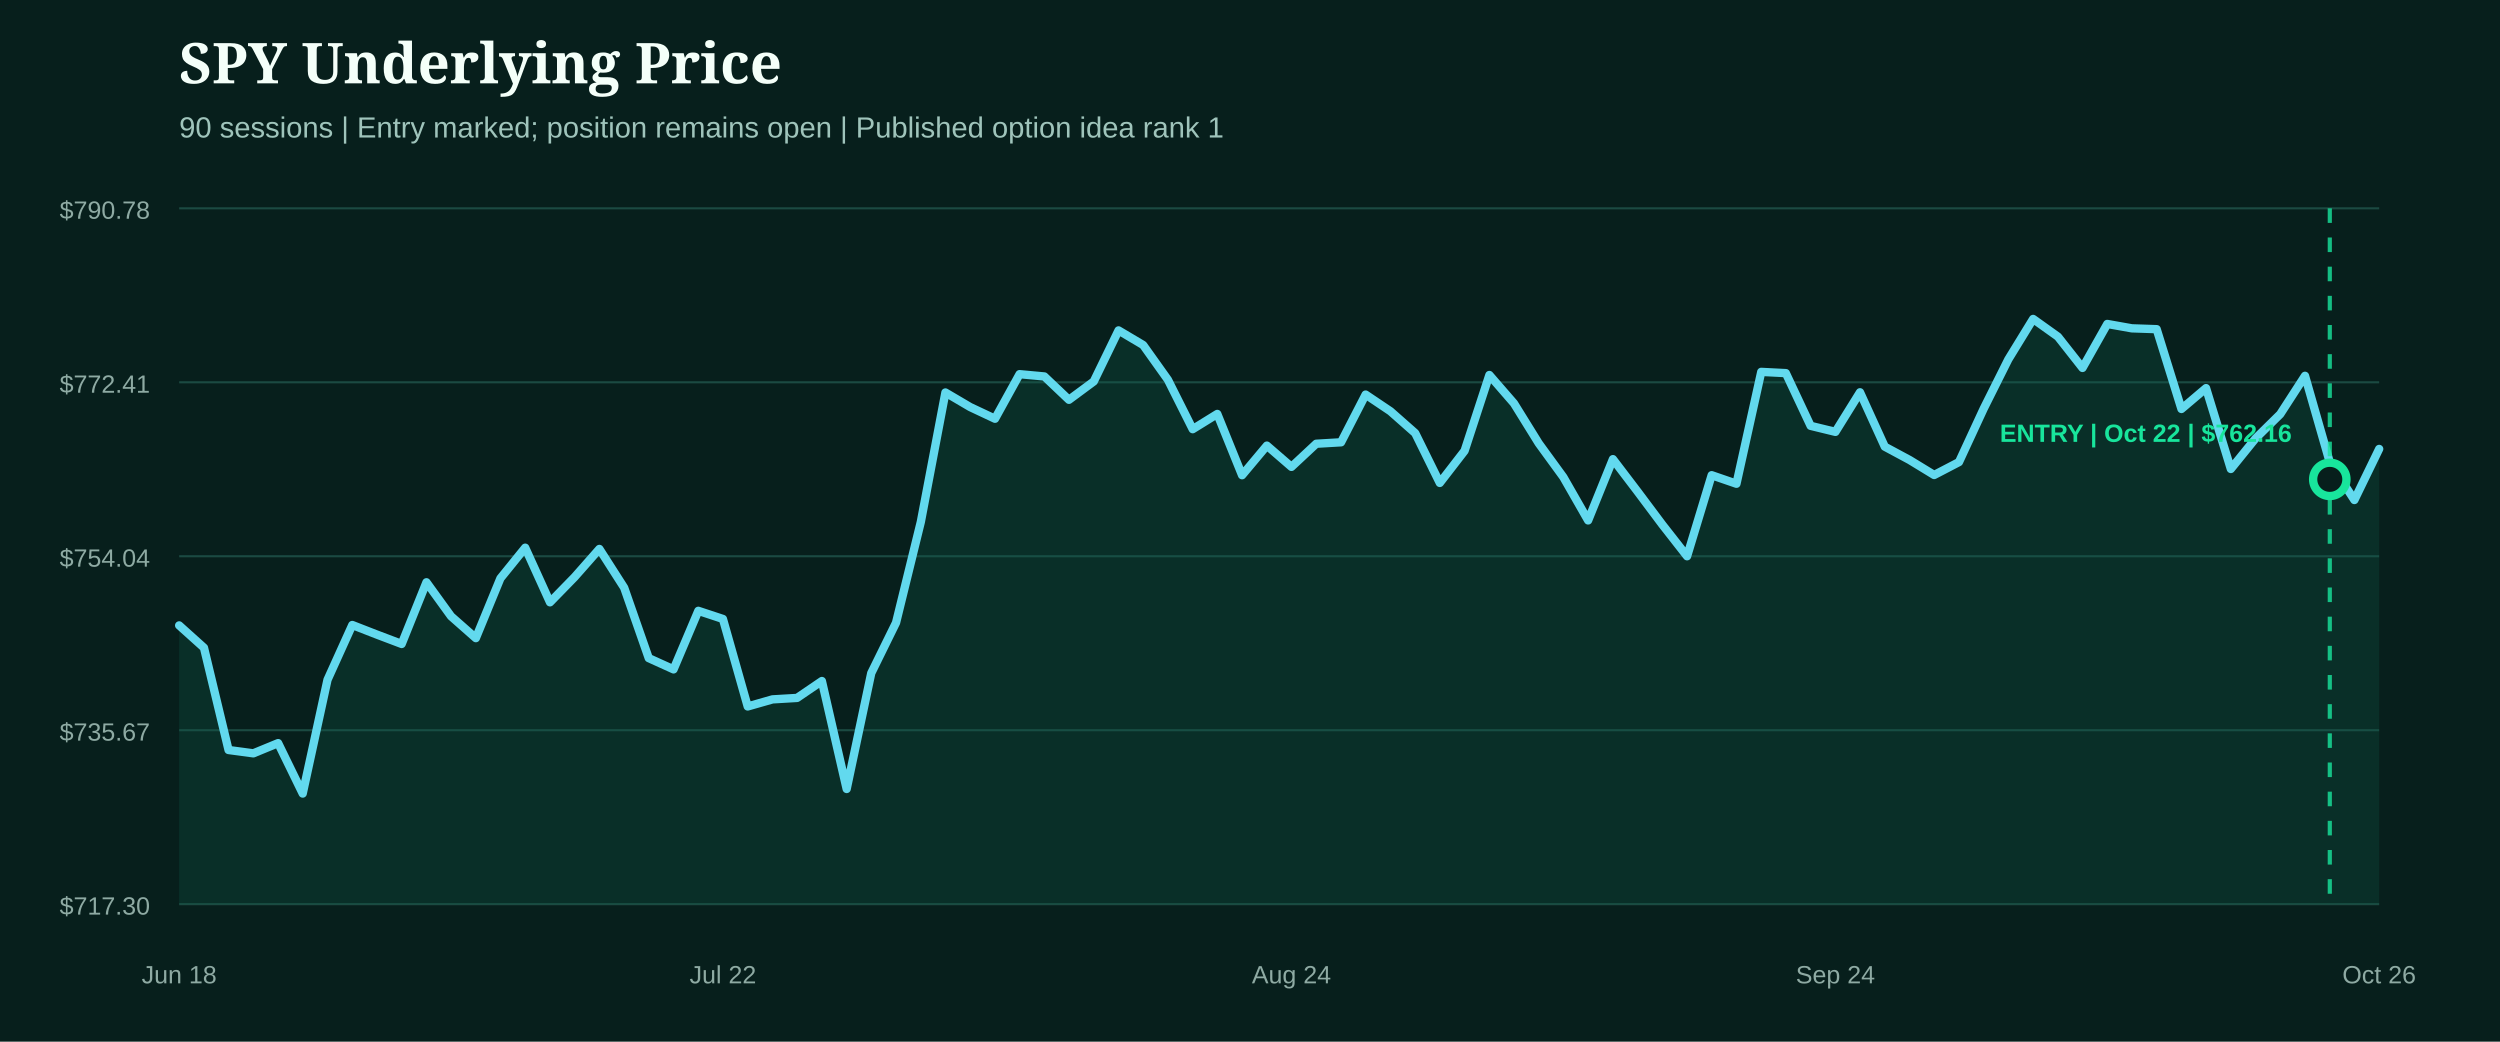
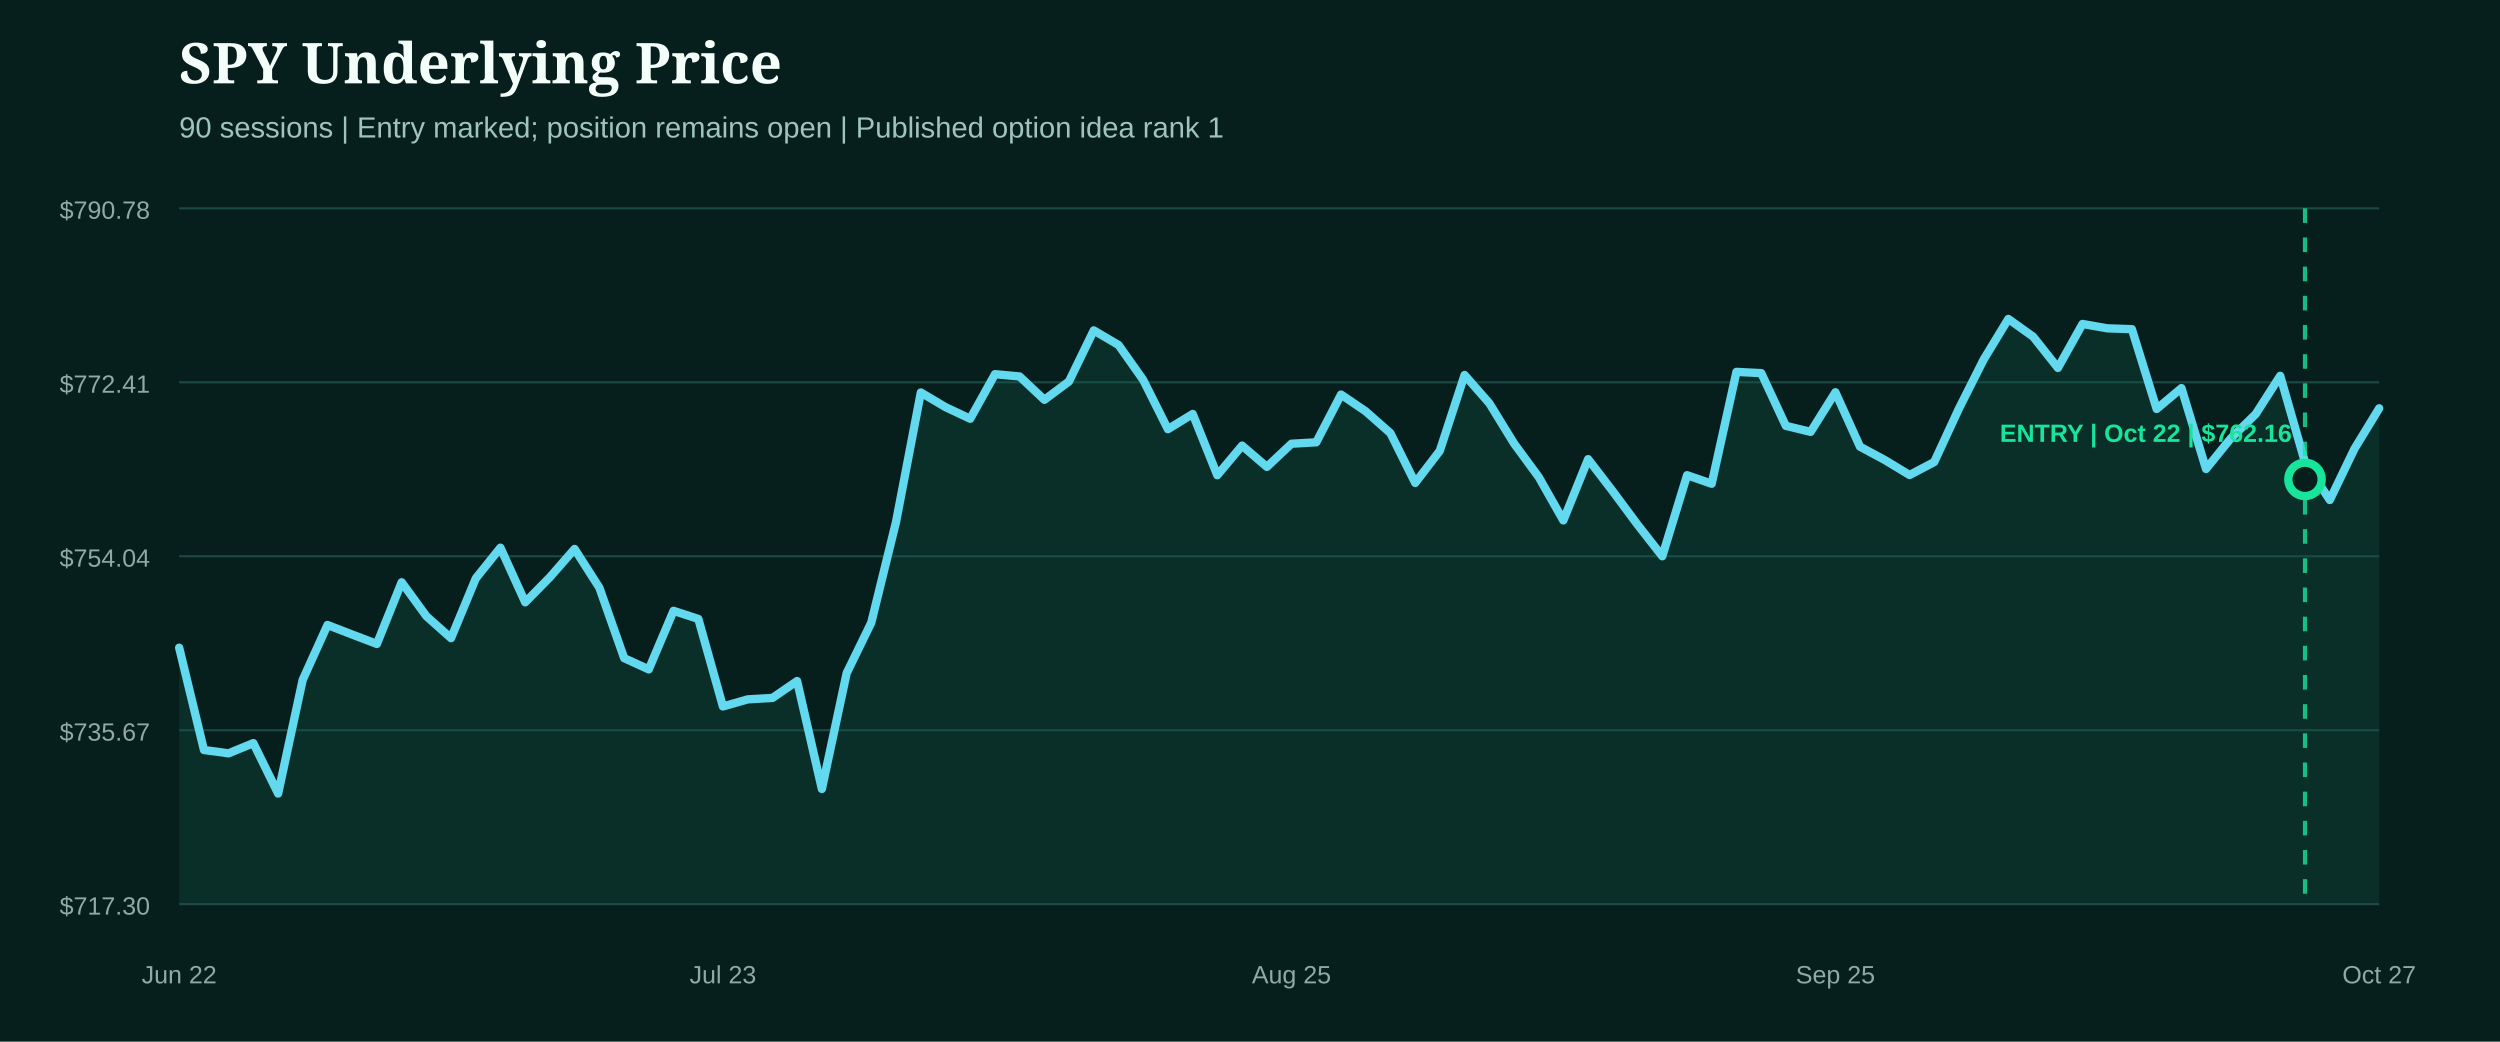
<svg xmlns="http://www.w3.org/2000/svg" width="1200" height="500" viewBox="0 0 1200 500" role="img" aria-label="SPY underlying price from entry">
  <rect width="1200" height="500" fill="#071f1c" />
  <style>.head{fill:#f4fff9;font:800 27px Georgia,serif}.sub{fill:#9fc4bb;font:14px Arial,sans-serif}.axis{fill:#8eaaa3;font:12px Arial,sans-serif}.marker{font:800 12px Arial,sans-serif}</style>
  <text x="86" y="40" class="head">SPY Underlying Price</text>
  <text x="86" y="66" class="sub">90 sessions | Entry marked; position remains open | Published option idea rank 1</text>
  <line x1="86" x2="1142" y1="100.0" y2="100.0" stroke="#1b4a42" stroke-width="1" />
  <text x="72" y="105.0" text-anchor="end" class="axis">$790.78</text>
  <line x1="86" x2="1142" y1="183.5" y2="183.5" stroke="#1b4a42" stroke-width="1" />
  <text x="72" y="188.5" text-anchor="end" class="axis">$772.41</text>
  <line x1="86" x2="1142" y1="267.0" y2="267.0" stroke="#1b4a42" stroke-width="1" />
  <text x="72" y="272.0" text-anchor="end" class="axis">$754.04</text>
  <line x1="86" x2="1142" y1="350.5" y2="350.5" stroke="#1b4a42" stroke-width="1" />
  <text x="72" y="355.5" text-anchor="end" class="axis">$735.67</text>
  <line x1="86" x2="1142" y1="434.0" y2="434.0" stroke="#1b4a42" stroke-width="1" />
  <text x="72" y="439.0" text-anchor="end" class="axis">$717.30</text>
-   <path d="M86.0,300.2 L97.9,310.9 L109.7,360.0 L121.6,361.6 L133.5,356.7 L145.3,380.9 L157.2,326.3 L169.1,300.0 L180.9,304.6 L192.8,309.1 L204.7,279.5 L216.5,295.8 L228.4,306.3 L240.2,277.6 L252.1,262.9 L264.0,289.1 L275.8,277.0 L287.7,263.5 L299.6,282.1 L311.4,315.9 L323.3,321.3 L335.2,293.2 L347.0,297.1 L358.9,339.1 L370.8,335.7 L382.6,335.0 L394.5,326.9 L406.4,378.7 L418.2,323.1 L430.1,298.9 L442.0,250.5 L453.8,188.4 L465.7,195.4 L477.6,201.0 L489.4,179.6 L501.3,180.7 L513.1,191.9 L525.0,183.1 L536.9,158.6 L548.7,165.6 L560.6,182.3 L572.5,206.0 L584.3,198.7 L596.2,228.1 L608.1,213.9 L619.9,224.1 L631.8,213.0 L643.7,212.3 L655.5,189.4 L667.4,197.4 L679.3,207.9 L691.1,231.8 L703.0,216.4 L714.9,180.0 L726.7,193.6 L738.6,212.8 L750.4,229.0 L762.3,249.8 L774.2,220.4 L786.0,235.9 L797.9,251.8 L809.8,267.0 L821.6,228.1 L833.5,232.2 L845.4,178.5 L857.2,179.1 L869.1,204.4 L881.0,207.3 L892.8,188.3 L904.7,214.4 L916.6,220.8 L928.4,228.0 L940.3,221.8 L952.2,196.1 L964.0,172.5 L975.9,153.1 L987.8,161.6 L999.6,176.6 L1011.5,155.5 L1023.3,157.6 L1035.2,158.0 L1047.1,196.3 L1058.9,186.3 L1070.8,225.1 L1082.7,210.4 L1094.5,198.8 L1106.4,180.4 L1118.3,221.9 L1130.1,240.0 L1142.0,215.5 L1142.0,434.0 L86.0,434.0 Z" fill="#0f5949" opacity="0.28" />
-   <path d="M86.0,300.2 L97.9,310.9 L109.7,360.0 L121.6,361.6 L133.5,356.7 L145.3,380.9 L157.2,326.3 L169.1,300.0 L180.9,304.6 L192.8,309.1 L204.7,279.5 L216.5,295.8 L228.4,306.3 L240.2,277.6 L252.1,262.9 L264.0,289.1 L275.8,277.0 L287.7,263.5 L299.6,282.1 L311.4,315.9 L323.3,321.3 L335.2,293.2 L347.0,297.1 L358.9,339.1 L370.8,335.7 L382.6,335.0 L394.5,326.9 L406.4,378.7 L418.2,323.1 L430.1,298.9 L442.0,250.5 L453.8,188.4 L465.7,195.4 L477.6,201.0 L489.4,179.6 L501.3,180.7 L513.1,191.9 L525.0,183.1 L536.9,158.6 L548.7,165.6 L560.6,182.3 L572.5,206.0 L584.3,198.7 L596.2,228.1 L608.1,213.9 L619.9,224.1 L631.8,213.0 L643.7,212.3 L655.5,189.4 L667.4,197.4 L679.3,207.9 L691.1,231.8 L703.0,216.4 L714.9,180.0 L726.7,193.6 L738.6,212.8 L750.4,229.0 L762.3,249.8 L774.2,220.4 L786.0,235.9 L797.9,251.8 L809.8,267.0 L821.6,228.1 L833.5,232.2 L845.4,178.5 L857.2,179.1 L869.1,204.4 L881.0,207.3 L892.8,188.3 L904.7,214.4 L916.6,220.8 L928.4,228.0 L940.3,221.8 L952.2,196.1 L964.0,172.5 L975.9,153.1 L987.8,161.6 L999.6,176.6 L1011.5,155.5 L1023.3,157.6 L1035.2,158.0 L1047.1,196.3 L1058.9,186.3 L1070.8,225.1 L1082.7,210.4 L1094.5,198.8 L1106.4,180.4 L1118.3,221.9 L1130.1,240.0 L1142.0,215.5" fill="none" stroke="#62d9ee" stroke-width="4" stroke-linecap="round" stroke-linejoin="round" />
+   <path d="M86.0,310.9 L97.9,360.0 L109.7,361.6 L121.6,356.7 L133.5,380.9 L145.3,326.3 L157.2,300.0 L169.1,304.6 L180.9,309.1 L192.8,279.5 L204.7,295.8 L216.5,306.3 L228.4,277.6 L240.2,262.9 L252.1,289.1 L264.0,277.0 L275.8,263.5 L287.7,282.1 L299.6,315.9 L311.4,321.3 L323.3,293.2 L335.2,297.1 L347.0,339.1 L358.9,335.7 L370.8,335.0 L382.6,326.9 L394.5,378.7 L406.4,323.1 L418.2,298.9 L430.1,250.5 L442.0,188.4 L453.8,195.4 L465.7,201.0 L477.6,179.6 L489.4,180.7 L501.3,191.9 L513.1,183.1 L525.0,158.6 L536.9,165.6 L548.7,182.3 L560.6,206.0 L572.5,198.7 L584.3,228.1 L596.2,213.9 L608.1,224.1 L619.9,213.0 L631.8,212.3 L643.7,189.4 L655.5,197.4 L667.4,207.9 L679.3,231.8 L691.1,216.4 L703.0,180.0 L714.9,193.6 L726.7,212.8 L738.6,229.0 L750.4,249.8 L762.3,220.4 L774.2,235.9 L786.0,251.8 L797.9,267.0 L809.8,228.1 L821.6,232.2 L833.5,178.5 L845.4,179.1 L857.2,204.4 L869.1,207.3 L881.0,188.3 L892.8,214.4 L904.7,220.8 L916.6,228.0 L928.4,221.8 L940.3,196.1 L952.2,172.5 L964.0,153.1 L975.9,161.6 L987.8,176.6 L999.6,155.5 L1011.5,157.6 L1023.3,158.0 L1035.2,196.3 L1047.1,186.3 L1058.9,225.1 L1070.8,210.4 L1082.7,198.8 L1094.5,180.4 L1106.4,221.9 L1118.3,240.0 L1130.1,215.5 L1142.0,196.0 L1142.0,434.0 L86.0,434.0 Z" fill="#0f5949" opacity="0.28" />
+   <path d="M86.0,310.9 L97.9,360.0 L109.7,361.6 L121.6,356.7 L133.5,380.9 L145.3,326.3 L157.2,300.0 L169.1,304.6 L180.9,309.1 L192.8,279.5 L204.7,295.8 L216.5,306.3 L228.4,277.6 L240.2,262.9 L252.1,289.1 L264.0,277.0 L275.8,263.5 L287.7,282.1 L299.6,315.9 L311.4,321.3 L323.3,293.2 L335.2,297.1 L347.0,339.1 L358.9,335.7 L370.8,335.0 L382.6,326.9 L394.5,378.7 L406.4,323.1 L418.2,298.9 L430.1,250.5 L442.0,188.4 L453.8,195.4 L465.7,201.0 L477.6,179.6 L489.4,180.7 L501.3,191.9 L513.1,183.1 L525.0,158.6 L536.9,165.6 L548.7,182.3 L560.6,206.0 L572.5,198.7 L584.3,228.1 L596.2,213.9 L608.1,224.1 L619.9,213.0 L631.8,212.3 L643.7,189.4 L655.5,197.4 L667.4,207.9 L679.3,231.8 L691.1,216.4 L703.0,180.0 L714.9,193.6 L726.7,212.8 L738.6,229.0 L750.4,249.8 L762.3,220.4 L774.2,235.9 L786.0,251.8 L797.9,267.0 L809.8,228.1 L821.6,232.2 L833.5,178.5 L845.4,179.1 L857.2,204.4 L869.1,207.3 L881.0,188.3 L892.8,214.4 L904.7,220.8 L916.6,228.0 L928.4,221.8 L940.3,196.1 L952.2,172.5 L964.0,153.1 L975.9,161.6 L987.8,176.6 L999.6,155.5 L1011.5,157.6 L1023.3,158.0 L1035.2,196.3 L1047.1,186.3 L1058.9,225.1 L1070.8,210.4 L1082.7,198.8 L1094.5,180.4 L1106.4,221.9 L1118.3,240.0 L1130.1,215.5 L1142.0,196.0" fill="none" stroke="#62d9ee" stroke-width="4" stroke-linecap="round" stroke-linejoin="round" />
  <g>
-     <line x1="1118.3" x2="1118.3" y1="100" y2="434" stroke="#18e59c" stroke-width="2" stroke-dasharray="7 7" opacity="0.8" />
-     <circle cx="1118.3" cy="230.1" r="8" fill="#071f1c" stroke="#18e59c" stroke-width="4" />
+     <line x1="1106.4" x2="1106.4" y1="100" y2="434" stroke="#18e59c" stroke-width="2" stroke-dasharray="7 7" opacity="0.8" />
+     <circle cx="1106.4" cy="230.1" r="8" fill="#071f1c" stroke="#18e59c" stroke-width="4" />
    <text x="1030.0" y="212.1" text-anchor="middle" class="marker" fill="#18e59c">ENTRY | Oct 22 | $762.16</text>
  </g>
-   <text x="86.0" y="472" text-anchor="middle" class="axis">Jun 18</text>
-   <text x="347.0" y="472" text-anchor="middle" class="axis">Jul 22</text>
-   <text x="619.9" y="472" text-anchor="middle" class="axis">Aug 24</text>
-   <text x="881.0" y="472" text-anchor="middle" class="axis">Sep 24</text>
-   <text x="1142.0" y="472" text-anchor="middle" class="axis">Oct 26</text>
+   <text x="86.0" y="472" text-anchor="middle" class="axis">Jun 22</text>
+   <text x="347.0" y="472" text-anchor="middle" class="axis">Jul 23</text>
+   <text x="619.9" y="472" text-anchor="middle" class="axis">Aug 25</text>
+   <text x="881.0" y="472" text-anchor="middle" class="axis">Sep 25</text>
+   <text x="1142.0" y="472" text-anchor="middle" class="axis">Oct 27</text>
</svg>
